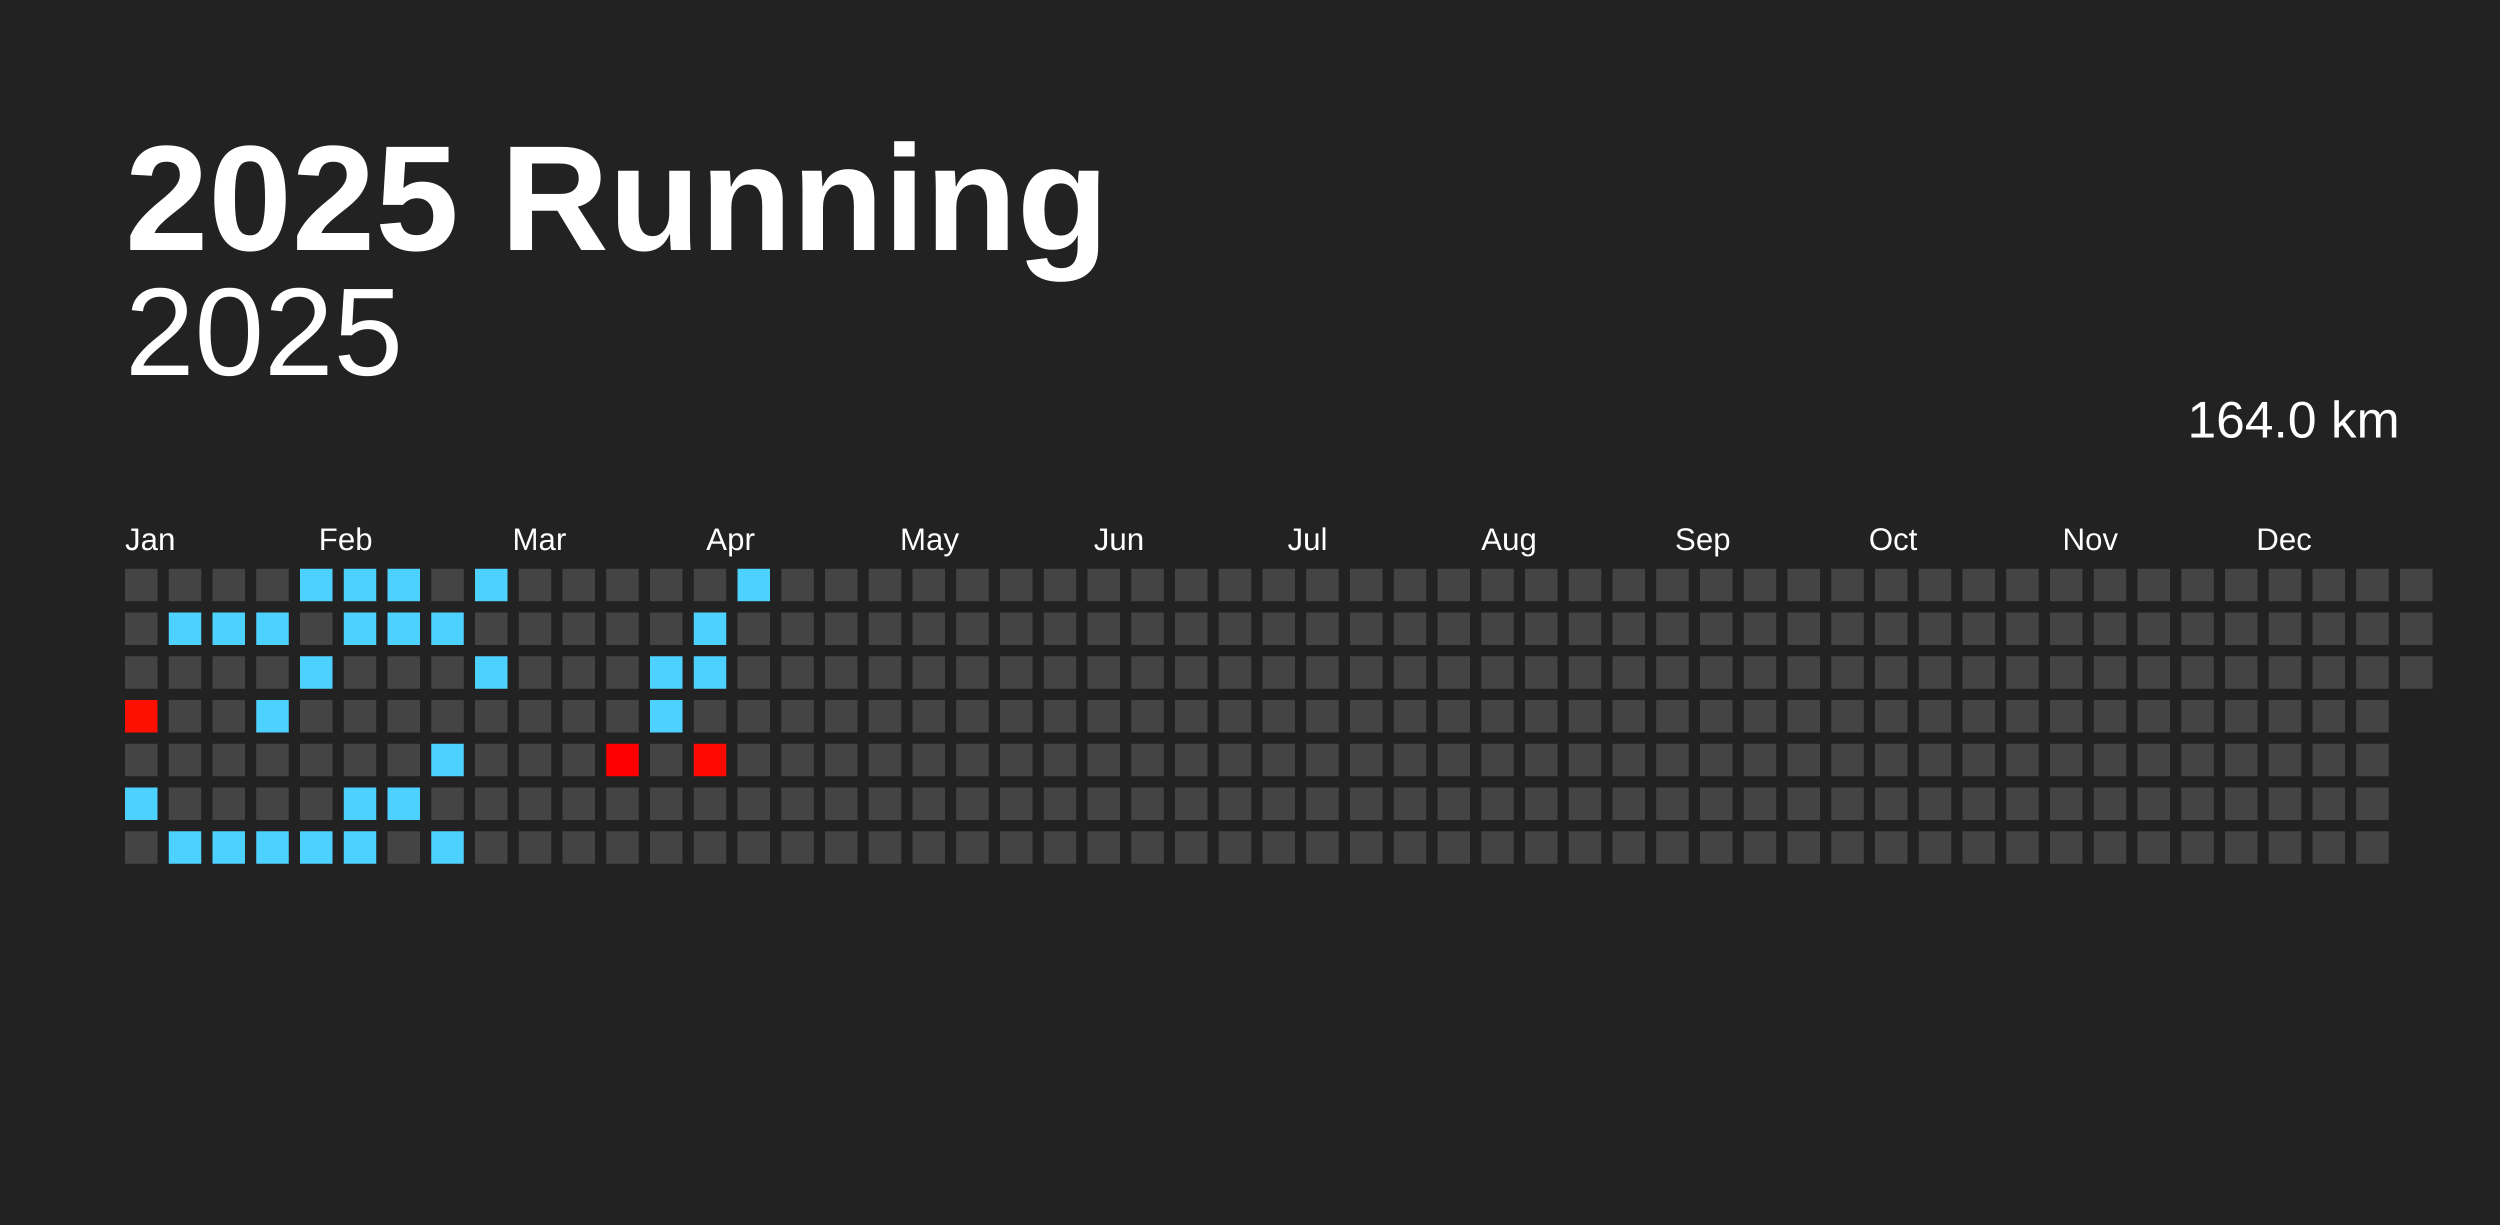
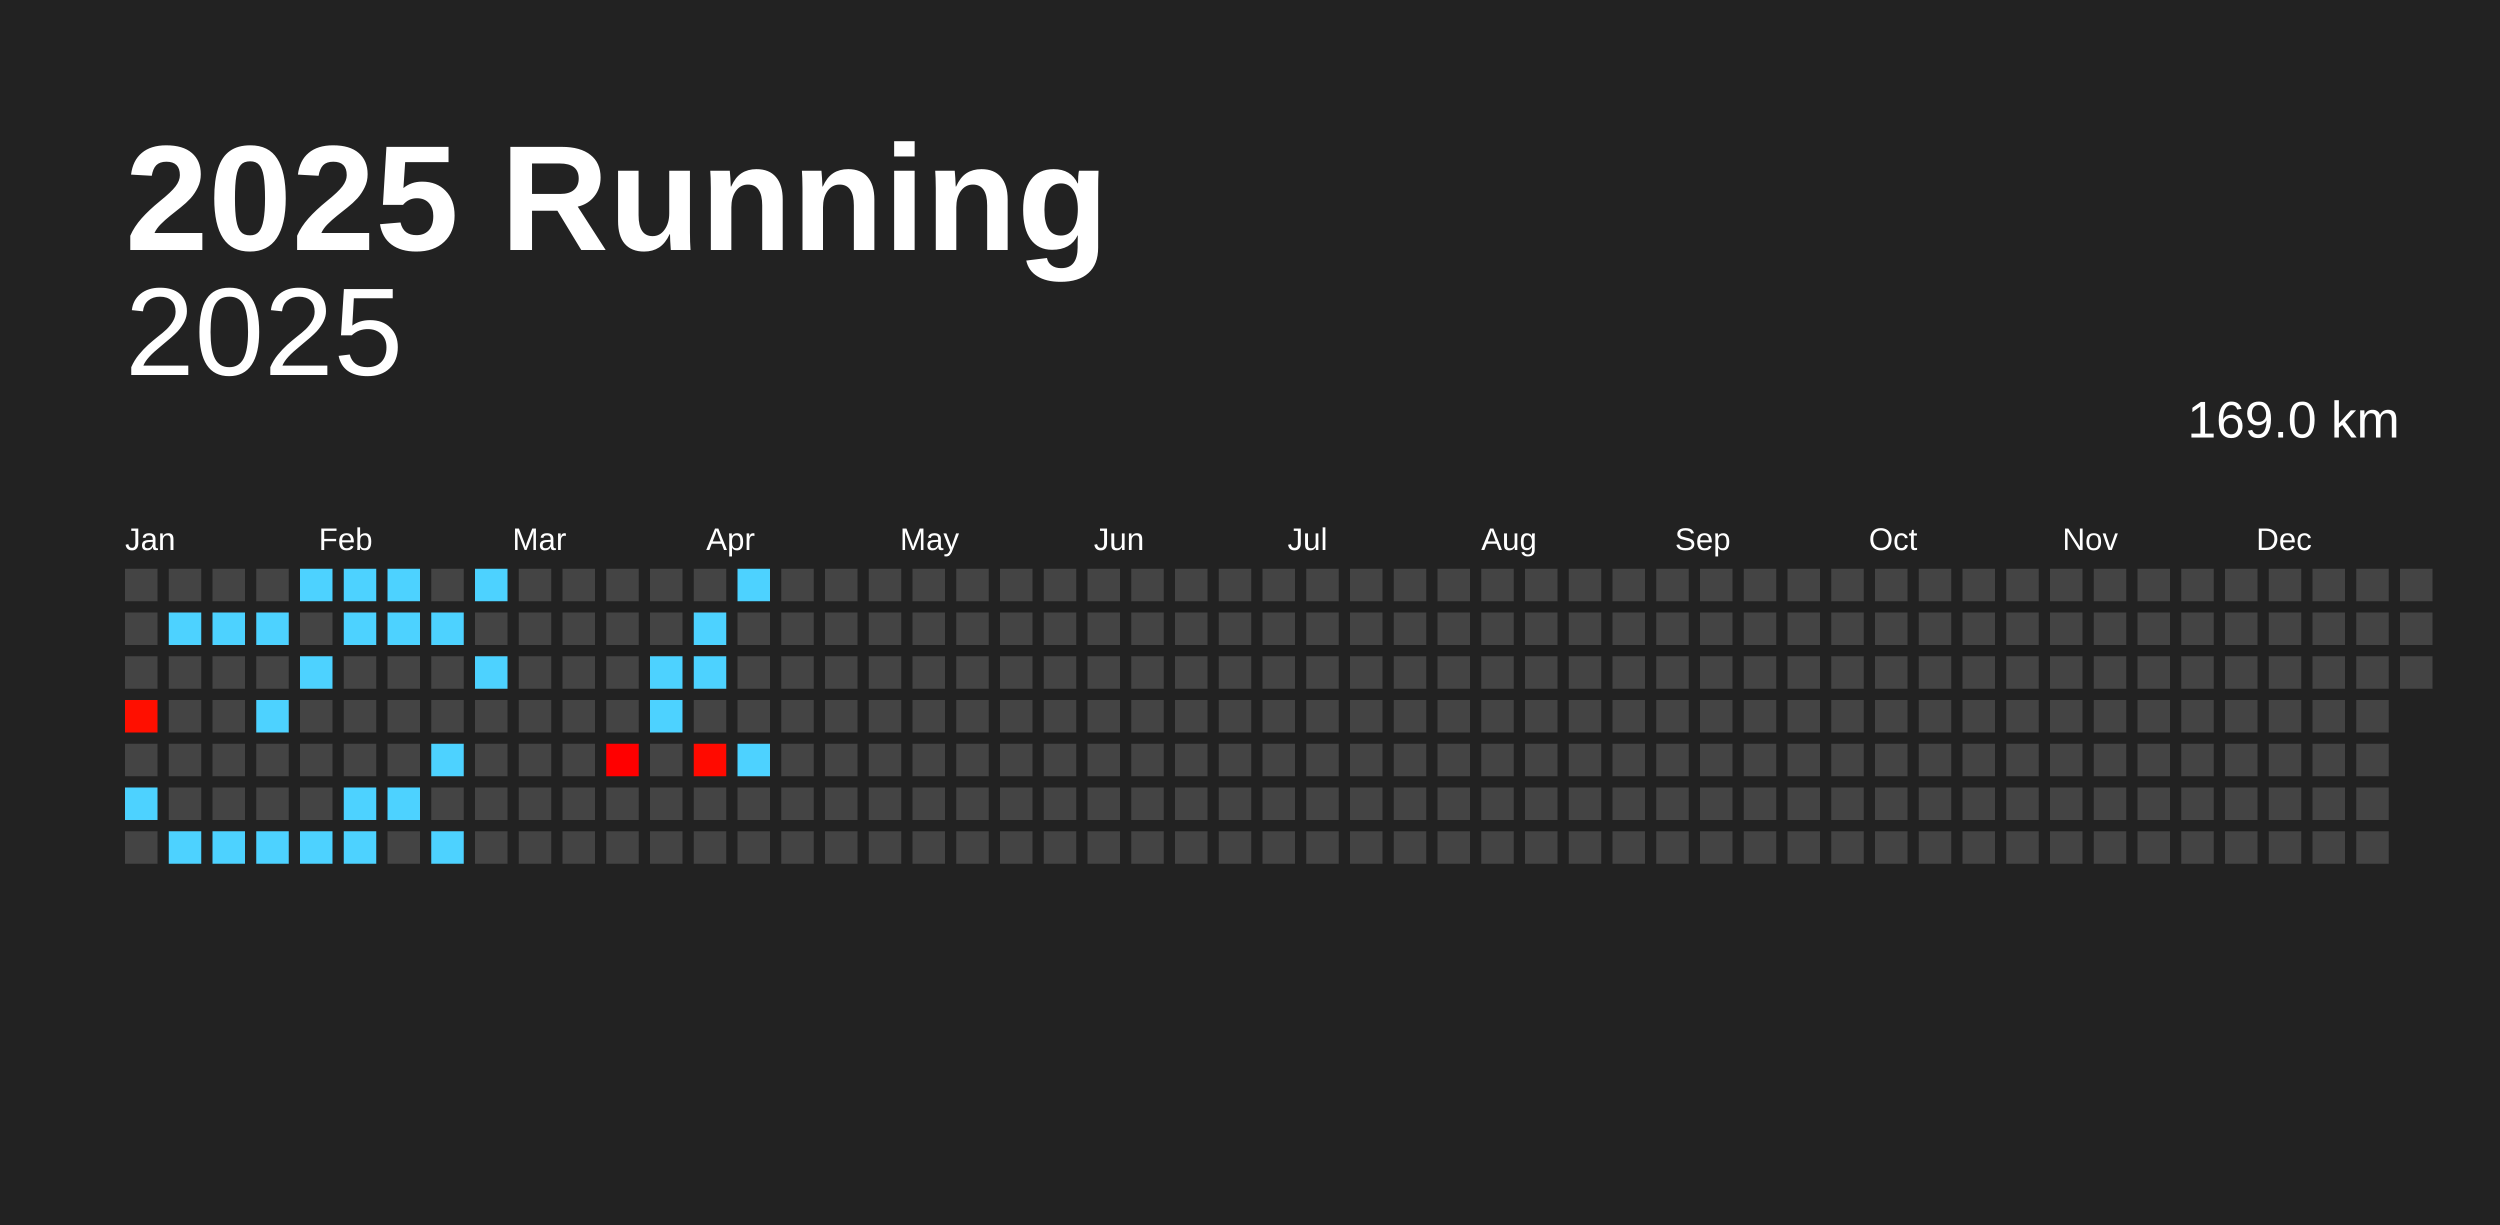
<svg xmlns="http://www.w3.org/2000/svg" baseProfile="full" height="98mm" version="1.1" viewBox="0,0,200,98" width="200mm">
  <defs />
  <rect fill="#222222" height="98" width="200" x="0" y="0" />
  <text fill="#FFFFFF" style="font-size:12px; font-family:Arial; font-weight:bold;" x="10" y="20">2025 Running</text>
  <text alignment-baseline="hanging" fill="#FFFFFF" style="font-size:10.0px; font-family:Arial;" x="10" y="30">2025</text>
-   <text alignment-baseline="hanging" fill="#FFFFFF" style="font-size:4.125px; font-family:Arial;" x="175" y="35">164.0 km</text>
+   <text alignment-baseline="hanging" fill="#FFFFFF" style="font-size:4.125px; font-family:Arial;" x="175" y="35">169.0 km</text>
  <text fill="#FFFFFF" style="font-size:2.5px; font-family:Arial" x="10.0" y="44">Jan</text>
  <text fill="#FFFFFF" style="font-size:2.5px; font-family:Arial" x="25.5" y="44">Feb</text>
  <text fill="#FFFFFF" style="font-size:2.5px; font-family:Arial" x="41.0" y="44">Mar</text>
  <text fill="#FFFFFF" style="font-size:2.5px; font-family:Arial" x="56.5" y="44">Apr</text>
  <text fill="#FFFFFF" style="font-size:2.5px; font-family:Arial" x="72.0" y="44">May</text>
  <text fill="#FFFFFF" style="font-size:2.5px; font-family:Arial" x="87.5" y="44">Jun</text>
  <text fill="#FFFFFF" style="font-size:2.5px; font-family:Arial" x="103.0" y="44">Jul</text>
  <text fill="#FFFFFF" style="font-size:2.5px; font-family:Arial" x="118.5" y="44">Aug</text>
  <text fill="#FFFFFF" style="font-size:2.5px; font-family:Arial" x="134.0" y="44">Sep</text>
  <text fill="#FFFFFF" style="font-size:2.5px; font-family:Arial" x="149.5" y="44">Oct</text>
  <text fill="#FFFFFF" style="font-size:2.5px; font-family:Arial" x="165.0" y="44">Nov</text>
  <text fill="#FFFFFF" style="font-size:2.5px; font-family:Arial" x="180.5" y="44">Dec</text>
  <rect fill="#444444" height="2.6" width="2.6" x="10.0" y="45.5" />
  <rect fill="#444444" height="2.6" width="2.6" x="10.0" y="49.0" />
  <rect fill="#444444" height="2.6" width="2.6" x="10.0" y="52.5" />
  <rect fill="#ff0f00" height="2.6" width="2.6" x="10.0" y="56.0" />
  <rect fill="#444444" height="2.6" width="2.6" x="10.0" y="59.5" />
  <rect fill="#4dd2ff" height="2.6" width="2.6" x="10.0" y="63.0" />
  <rect fill="#444444" height="2.6" width="2.6" x="10.0" y="66.5" />
  <rect fill="#444444" height="2.6" width="2.6" x="13.5" y="45.5" />
  <rect fill="#4dd2ff" height="2.6" width="2.6" x="13.5" y="49.0" />
  <rect fill="#444444" height="2.6" width="2.6" x="13.5" y="52.5" />
  <rect fill="#444444" height="2.6" width="2.6" x="13.5" y="56.0" />
  <rect fill="#444444" height="2.6" width="2.6" x="13.5" y="59.5" />
  <rect fill="#444444" height="2.6" width="2.6" x="13.5" y="63.0" />
  <rect fill="#4dd2ff" height="2.6" width="2.6" x="13.5" y="66.5" />
  <rect fill="#444444" height="2.6" width="2.6" x="17.0" y="45.5" />
  <rect fill="#4dd2ff" height="2.6" width="2.6" x="17.0" y="49.0" />
  <rect fill="#444444" height="2.6" width="2.6" x="17.0" y="52.5" />
  <rect fill="#444444" height="2.6" width="2.6" x="17.0" y="56.0" />
  <rect fill="#444444" height="2.6" width="2.6" x="17.0" y="59.5" />
  <rect fill="#444444" height="2.6" width="2.6" x="17.0" y="63.0" />
  <rect fill="#4dd2ff" height="2.6" width="2.6" x="17.0" y="66.5" />
  <rect fill="#444444" height="2.6" width="2.6" x="20.5" y="45.5" />
  <rect fill="#4dd2ff" height="2.6" width="2.6" x="20.5" y="49.0" />
  <rect fill="#444444" height="2.6" width="2.6" x="20.5" y="52.5" />
  <rect fill="#4dd2ff" height="2.6" width="2.6" x="20.5" y="56.0" />
  <rect fill="#444444" height="2.6" width="2.6" x="20.5" y="59.5" />
  <rect fill="#444444" height="2.6" width="2.6" x="20.5" y="63.0" />
  <rect fill="#4dd2ff" height="2.6" width="2.6" x="20.5" y="66.5" />
  <rect fill="#4dd2ff" height="2.6" width="2.6" x="24.0" y="45.5" />
  <rect fill="#444444" height="2.6" width="2.6" x="24.0" y="49.0" />
  <rect fill="#4dd2ff" height="2.6" width="2.6" x="24.0" y="52.5" />
  <rect fill="#444444" height="2.6" width="2.6" x="24.0" y="56.0" />
  <rect fill="#444444" height="2.6" width="2.6" x="24.0" y="59.5" />
  <rect fill="#444444" height="2.6" width="2.6" x="24.0" y="63.0" />
  <rect fill="#4dd2ff" height="2.6" width="2.6" x="24.0" y="66.5" />
  <rect fill="#4dd2ff" height="2.6" width="2.6" x="27.5" y="45.5" />
  <rect fill="#4dd2ff" height="2.6" width="2.6" x="27.5" y="49.0" />
  <rect fill="#444444" height="2.6" width="2.6" x="27.5" y="52.5" />
  <rect fill="#444444" height="2.6" width="2.6" x="27.5" y="56.0" />
  <rect fill="#444444" height="2.6" width="2.6" x="27.5" y="59.5" />
  <rect fill="#4dd2ff" height="2.6" width="2.6" x="27.5" y="63.0" />
  <rect fill="#4dd2ff" height="2.6" width="2.6" x="27.5" y="66.5" />
  <rect fill="#4dd2ff" height="2.6" width="2.6" x="31.0" y="45.5" />
  <rect fill="#4dd2ff" height="2.6" width="2.6" x="31.0" y="49.0" />
  <rect fill="#444444" height="2.6" width="2.6" x="31.0" y="52.5" />
  <rect fill="#444444" height="2.6" width="2.6" x="31.0" y="56.0" />
  <rect fill="#444444" height="2.6" width="2.6" x="31.0" y="59.5" />
  <rect fill="#4dd2ff" height="2.6" width="2.6" x="31.0" y="63.0" />
  <rect fill="#444444" height="2.6" width="2.6" x="31.0" y="66.5" />
  <rect fill="#444444" height="2.6" width="2.6" x="34.5" y="45.5" />
  <rect fill="#4dd2ff" height="2.6" width="2.6" x="34.5" y="49.0" />
  <rect fill="#444444" height="2.6" width="2.6" x="34.5" y="52.5" />
  <rect fill="#444444" height="2.6" width="2.6" x="34.5" y="56.0" />
  <rect fill="#4dd2ff" height="2.6" width="2.6" x="34.5" y="59.5" />
  <rect fill="#444444" height="2.6" width="2.6" x="34.5" y="63.0" />
  <rect fill="#4dd2ff" height="2.6" width="2.6" x="34.5" y="66.5" />
  <rect fill="#4dd2ff" height="2.6" width="2.6" x="38.0" y="45.5" />
  <rect fill="#444444" height="2.6" width="2.6" x="38.0" y="49.0" />
  <rect fill="#4dd2ff" height="2.6" width="2.6" x="38.0" y="52.5" />
  <rect fill="#444444" height="2.6" width="2.6" x="38.0" y="56.0" />
  <rect fill="#444444" height="2.6" width="2.6" x="38.0" y="59.5" />
  <rect fill="#444444" height="2.6" width="2.6" x="38.0" y="63.0" />
  <rect fill="#444444" height="2.6" width="2.6" x="38.0" y="66.5" />
  <rect fill="#444444" height="2.6" width="2.6" x="41.5" y="45.5" />
  <rect fill="#444444" height="2.6" width="2.6" x="41.5" y="49.0" />
  <rect fill="#444444" height="2.6" width="2.6" x="41.5" y="52.5" />
  <rect fill="#444444" height="2.6" width="2.6" x="41.5" y="56.0" />
  <rect fill="#444444" height="2.6" width="2.6" x="41.5" y="59.5" />
  <rect fill="#444444" height="2.6" width="2.6" x="41.5" y="63.0" />
  <rect fill="#444444" height="2.6" width="2.6" x="41.5" y="66.5" />
  <rect fill="#444444" height="2.6" width="2.6" x="45.0" y="45.5" />
  <rect fill="#444444" height="2.6" width="2.6" x="45.0" y="49.0" />
  <rect fill="#444444" height="2.6" width="2.6" x="45.0" y="52.5" />
  <rect fill="#444444" height="2.6" width="2.6" x="45.0" y="56.0" />
  <rect fill="#444444" height="2.6" width="2.6" x="45.0" y="59.5" />
  <rect fill="#444444" height="2.6" width="2.6" x="45.0" y="63.0" />
  <rect fill="#444444" height="2.6" width="2.6" x="45.0" y="66.5" />
  <rect fill="#444444" height="2.6" width="2.6" x="48.5" y="45.5" />
  <rect fill="#444444" height="2.6" width="2.6" x="48.5" y="49.0" />
  <rect fill="#444444" height="2.6" width="2.6" x="48.5" y="52.5" />
  <rect fill="#444444" height="2.6" width="2.6" x="48.5" y="56.0" />
  <rect fill="#ff0000" height="2.6" width="2.6" x="48.5" y="59.5" />
  <rect fill="#444444" height="2.6" width="2.6" x="48.5" y="63.0" />
  <rect fill="#444444" height="2.6" width="2.6" x="48.5" y="66.5" />
  <rect fill="#444444" height="2.6" width="2.6" x="52.0" y="45.5" />
  <rect fill="#444444" height="2.6" width="2.6" x="52.0" y="49.0" />
  <rect fill="#4dd2ff" height="2.6" width="2.6" x="52.0" y="52.5" />
  <rect fill="#4dd2ff" height="2.6" width="2.6" x="52.0" y="56.0" />
  <rect fill="#444444" height="2.6" width="2.6" x="52.0" y="59.5" />
  <rect fill="#444444" height="2.6" width="2.6" x="52.0" y="63.0" />
  <rect fill="#444444" height="2.6" width="2.6" x="52.0" y="66.5" />
  <rect fill="#444444" height="2.6" width="2.6" x="55.5" y="45.5" />
  <rect fill="#4dd2ff" height="2.6" width="2.6" x="55.5" y="49.0" />
  <rect fill="#4dd2ff" height="2.6" width="2.6" x="55.5" y="52.5" />
  <rect fill="#444444" height="2.6" width="2.6" x="55.5" y="56.0" />
  <rect fill="#ff0a00" height="2.6" width="2.6" x="55.5" y="59.5" />
  <rect fill="#444444" height="2.6" width="2.6" x="55.5" y="63.0" />
  <rect fill="#444444" height="2.6" width="2.6" x="55.5" y="66.5" />
  <rect fill="#4dd2ff" height="2.6" width="2.6" x="59.0" y="45.5" />
  <rect fill="#444444" height="2.6" width="2.6" x="59.0" y="49.0" />
  <rect fill="#444444" height="2.6" width="2.6" x="59.0" y="52.5" />
  <rect fill="#444444" height="2.6" width="2.6" x="59.0" y="56.0" />
-   <rect fill="#444444" height="2.6" width="2.6" x="59.0" y="59.5" />
+   <rect fill="#4dd2ff" height="2.6" width="2.6" x="59.0" y="59.5" />
  <rect fill="#444444" height="2.6" width="2.6" x="59.0" y="63.0" />
  <rect fill="#444444" height="2.6" width="2.6" x="59.0" y="66.5" />
  <rect fill="#444444" height="2.6" width="2.6" x="62.5" y="45.5" />
  <rect fill="#444444" height="2.6" width="2.6" x="62.5" y="49.0" />
  <rect fill="#444444" height="2.6" width="2.6" x="62.5" y="52.5" />
  <rect fill="#444444" height="2.6" width="2.6" x="62.5" y="56.0" />
  <rect fill="#444444" height="2.6" width="2.6" x="62.5" y="59.5" />
  <rect fill="#444444" height="2.6" width="2.6" x="62.5" y="63.0" />
  <rect fill="#444444" height="2.6" width="2.6" x="62.5" y="66.5" />
  <rect fill="#444444" height="2.6" width="2.6" x="66.0" y="45.5" />
  <rect fill="#444444" height="2.6" width="2.6" x="66.0" y="49.0" />
  <rect fill="#444444" height="2.6" width="2.6" x="66.0" y="52.5" />
  <rect fill="#444444" height="2.6" width="2.6" x="66.0" y="56.0" />
  <rect fill="#444444" height="2.6" width="2.6" x="66.0" y="59.5" />
  <rect fill="#444444" height="2.6" width="2.6" x="66.0" y="63.0" />
  <rect fill="#444444" height="2.6" width="2.6" x="66.0" y="66.5" />
  <rect fill="#444444" height="2.6" width="2.6" x="69.5" y="45.5" />
  <rect fill="#444444" height="2.6" width="2.6" x="69.5" y="49.0" />
  <rect fill="#444444" height="2.6" width="2.6" x="69.5" y="52.5" />
  <rect fill="#444444" height="2.6" width="2.6" x="69.5" y="56.0" />
  <rect fill="#444444" height="2.6" width="2.6" x="69.5" y="59.5" />
  <rect fill="#444444" height="2.6" width="2.6" x="69.5" y="63.0" />
  <rect fill="#444444" height="2.6" width="2.6" x="69.5" y="66.5" />
  <rect fill="#444444" height="2.6" width="2.6" x="73.0" y="45.5" />
  <rect fill="#444444" height="2.6" width="2.6" x="73.0" y="49.0" />
  <rect fill="#444444" height="2.6" width="2.6" x="73.0" y="52.5" />
  <rect fill="#444444" height="2.6" width="2.6" x="73.0" y="56.0" />
  <rect fill="#444444" height="2.6" width="2.6" x="73.0" y="59.5" />
  <rect fill="#444444" height="2.6" width="2.6" x="73.0" y="63.0" />
  <rect fill="#444444" height="2.6" width="2.6" x="73.0" y="66.5" />
  <rect fill="#444444" height="2.6" width="2.6" x="76.5" y="45.5" />
  <rect fill="#444444" height="2.6" width="2.6" x="76.5" y="49.0" />
  <rect fill="#444444" height="2.6" width="2.6" x="76.5" y="52.5" />
  <rect fill="#444444" height="2.6" width="2.6" x="76.5" y="56.0" />
  <rect fill="#444444" height="2.6" width="2.6" x="76.5" y="59.5" />
  <rect fill="#444444" height="2.6" width="2.6" x="76.5" y="63.0" />
  <rect fill="#444444" height="2.6" width="2.6" x="76.5" y="66.5" />
  <rect fill="#444444" height="2.6" width="2.6" x="80.0" y="45.5" />
  <rect fill="#444444" height="2.6" width="2.6" x="80.0" y="49.0" />
  <rect fill="#444444" height="2.6" width="2.6" x="80.0" y="52.5" />
  <rect fill="#444444" height="2.6" width="2.6" x="80.0" y="56.0" />
  <rect fill="#444444" height="2.6" width="2.6" x="80.0" y="59.5" />
  <rect fill="#444444" height="2.6" width="2.6" x="80.0" y="63.0" />
  <rect fill="#444444" height="2.6" width="2.6" x="80.0" y="66.5" />
  <rect fill="#444444" height="2.6" width="2.6" x="83.5" y="45.5" />
  <rect fill="#444444" height="2.6" width="2.6" x="83.5" y="49.0" />
  <rect fill="#444444" height="2.6" width="2.6" x="83.5" y="52.5" />
  <rect fill="#444444" height="2.6" width="2.6" x="83.5" y="56.0" />
  <rect fill="#444444" height="2.6" width="2.6" x="83.5" y="59.5" />
  <rect fill="#444444" height="2.6" width="2.6" x="83.5" y="63.0" />
  <rect fill="#444444" height="2.6" width="2.6" x="83.5" y="66.5" />
  <rect fill="#444444" height="2.6" width="2.6" x="87.0" y="45.5" />
  <rect fill="#444444" height="2.6" width="2.6" x="87.0" y="49.0" />
  <rect fill="#444444" height="2.6" width="2.6" x="87.0" y="52.5" />
  <rect fill="#444444" height="2.6" width="2.6" x="87.0" y="56.0" />
  <rect fill="#444444" height="2.6" width="2.6" x="87.0" y="59.5" />
  <rect fill="#444444" height="2.6" width="2.6" x="87.0" y="63.0" />
  <rect fill="#444444" height="2.6" width="2.6" x="87.0" y="66.5" />
  <rect fill="#444444" height="2.6" width="2.6" x="90.5" y="45.5" />
  <rect fill="#444444" height="2.6" width="2.6" x="90.5" y="49.0" />
  <rect fill="#444444" height="2.6" width="2.6" x="90.5" y="52.5" />
  <rect fill="#444444" height="2.6" width="2.6" x="90.5" y="56.0" />
  <rect fill="#444444" height="2.6" width="2.6" x="90.5" y="59.5" />
  <rect fill="#444444" height="2.6" width="2.6" x="90.5" y="63.0" />
  <rect fill="#444444" height="2.6" width="2.6" x="90.5" y="66.5" />
  <rect fill="#444444" height="2.6" width="2.6" x="94.0" y="45.5" />
  <rect fill="#444444" height="2.6" width="2.6" x="94.0" y="49.0" />
  <rect fill="#444444" height="2.6" width="2.6" x="94.0" y="52.5" />
  <rect fill="#444444" height="2.6" width="2.6" x="94.0" y="56.0" />
  <rect fill="#444444" height="2.6" width="2.6" x="94.0" y="59.5" />
  <rect fill="#444444" height="2.6" width="2.6" x="94.0" y="63.0" />
  <rect fill="#444444" height="2.6" width="2.6" x="94.0" y="66.5" />
  <rect fill="#444444" height="2.6" width="2.6" x="97.5" y="45.5" />
  <rect fill="#444444" height="2.6" width="2.6" x="97.5" y="49.0" />
  <rect fill="#444444" height="2.6" width="2.6" x="97.5" y="52.5" />
  <rect fill="#444444" height="2.6" width="2.6" x="97.5" y="56.0" />
  <rect fill="#444444" height="2.6" width="2.6" x="97.5" y="59.5" />
  <rect fill="#444444" height="2.6" width="2.6" x="97.5" y="63.0" />
  <rect fill="#444444" height="2.6" width="2.6" x="97.5" y="66.5" />
  <rect fill="#444444" height="2.6" width="2.6" x="101.0" y="45.5" />
  <rect fill="#444444" height="2.6" width="2.6" x="101.0" y="49.0" />
  <rect fill="#444444" height="2.6" width="2.6" x="101.0" y="52.5" />
  <rect fill="#444444" height="2.6" width="2.6" x="101.0" y="56.0" />
  <rect fill="#444444" height="2.6" width="2.6" x="101.0" y="59.5" />
  <rect fill="#444444" height="2.6" width="2.6" x="101.0" y="63.0" />
  <rect fill="#444444" height="2.6" width="2.6" x="101.0" y="66.5" />
  <rect fill="#444444" height="2.6" width="2.6" x="104.5" y="45.5" />
  <rect fill="#444444" height="2.6" width="2.6" x="104.5" y="49.0" />
  <rect fill="#444444" height="2.6" width="2.6" x="104.5" y="52.5" />
  <rect fill="#444444" height="2.6" width="2.6" x="104.5" y="56.0" />
  <rect fill="#444444" height="2.6" width="2.6" x="104.5" y="59.5" />
  <rect fill="#444444" height="2.6" width="2.6" x="104.5" y="63.0" />
  <rect fill="#444444" height="2.6" width="2.6" x="104.5" y="66.5" />
  <rect fill="#444444" height="2.6" width="2.6" x="108.0" y="45.5" />
  <rect fill="#444444" height="2.6" width="2.6" x="108.0" y="49.0" />
  <rect fill="#444444" height="2.6" width="2.6" x="108.0" y="52.5" />
  <rect fill="#444444" height="2.6" width="2.6" x="108.0" y="56.0" />
  <rect fill="#444444" height="2.6" width="2.6" x="108.0" y="59.5" />
  <rect fill="#444444" height="2.6" width="2.6" x="108.0" y="63.0" />
  <rect fill="#444444" height="2.6" width="2.6" x="108.0" y="66.5" />
  <rect fill="#444444" height="2.6" width="2.6" x="111.5" y="45.5" />
  <rect fill="#444444" height="2.6" width="2.6" x="111.5" y="49.0" />
  <rect fill="#444444" height="2.6" width="2.6" x="111.5" y="52.5" />
  <rect fill="#444444" height="2.6" width="2.6" x="111.5" y="56.0" />
  <rect fill="#444444" height="2.6" width="2.6" x="111.5" y="59.5" />
  <rect fill="#444444" height="2.6" width="2.6" x="111.5" y="63.0" />
  <rect fill="#444444" height="2.6" width="2.6" x="111.5" y="66.5" />
  <rect fill="#444444" height="2.6" width="2.6" x="115.0" y="45.5" />
  <rect fill="#444444" height="2.6" width="2.6" x="115.0" y="49.0" />
  <rect fill="#444444" height="2.6" width="2.6" x="115.0" y="52.5" />
  <rect fill="#444444" height="2.6" width="2.6" x="115.0" y="56.0" />
  <rect fill="#444444" height="2.6" width="2.6" x="115.0" y="59.5" />
  <rect fill="#444444" height="2.6" width="2.6" x="115.0" y="63.0" />
  <rect fill="#444444" height="2.6" width="2.6" x="115.0" y="66.5" />
  <rect fill="#444444" height="2.6" width="2.6" x="118.5" y="45.5" />
  <rect fill="#444444" height="2.6" width="2.6" x="118.5" y="49.0" />
  <rect fill="#444444" height="2.6" width="2.6" x="118.5" y="52.5" />
  <rect fill="#444444" height="2.6" width="2.6" x="118.5" y="56.0" />
  <rect fill="#444444" height="2.6" width="2.6" x="118.5" y="59.5" />
  <rect fill="#444444" height="2.6" width="2.6" x="118.5" y="63.0" />
  <rect fill="#444444" height="2.6" width="2.6" x="118.5" y="66.5" />
  <rect fill="#444444" height="2.6" width="2.6" x="122.0" y="45.5" />
  <rect fill="#444444" height="2.6" width="2.6" x="122.0" y="49.0" />
  <rect fill="#444444" height="2.6" width="2.6" x="122.0" y="52.5" />
  <rect fill="#444444" height="2.6" width="2.6" x="122.0" y="56.0" />
  <rect fill="#444444" height="2.6" width="2.6" x="122.0" y="59.5" />
  <rect fill="#444444" height="2.6" width="2.6" x="122.0" y="63.0" />
  <rect fill="#444444" height="2.6" width="2.6" x="122.0" y="66.5" />
  <rect fill="#444444" height="2.6" width="2.6" x="125.5" y="45.5" />
  <rect fill="#444444" height="2.6" width="2.6" x="125.5" y="49.0" />
  <rect fill="#444444" height="2.6" width="2.6" x="125.5" y="52.5" />
  <rect fill="#444444" height="2.6" width="2.6" x="125.5" y="56.0" />
  <rect fill="#444444" height="2.6" width="2.6" x="125.5" y="59.5" />
  <rect fill="#444444" height="2.6" width="2.6" x="125.5" y="63.0" />
  <rect fill="#444444" height="2.6" width="2.6" x="125.5" y="66.5" />
  <rect fill="#444444" height="2.6" width="2.6" x="129.0" y="45.5" />
  <rect fill="#444444" height="2.6" width="2.6" x="129.0" y="49.0" />
  <rect fill="#444444" height="2.6" width="2.6" x="129.0" y="52.5" />
  <rect fill="#444444" height="2.6" width="2.6" x="129.0" y="56.0" />
  <rect fill="#444444" height="2.6" width="2.6" x="129.0" y="59.5" />
  <rect fill="#444444" height="2.6" width="2.6" x="129.0" y="63.0" />
  <rect fill="#444444" height="2.6" width="2.6" x="129.0" y="66.5" />
  <rect fill="#444444" height="2.6" width="2.6" x="132.5" y="45.5" />
  <rect fill="#444444" height="2.6" width="2.6" x="132.5" y="49.0" />
  <rect fill="#444444" height="2.6" width="2.6" x="132.5" y="52.5" />
  <rect fill="#444444" height="2.6" width="2.6" x="132.5" y="56.0" />
  <rect fill="#444444" height="2.6" width="2.6" x="132.5" y="59.5" />
  <rect fill="#444444" height="2.6" width="2.6" x="132.5" y="63.0" />
  <rect fill="#444444" height="2.6" width="2.6" x="132.5" y="66.5" />
  <rect fill="#444444" height="2.6" width="2.6" x="136.0" y="45.5" />
  <rect fill="#444444" height="2.6" width="2.6" x="136.0" y="49.0" />
  <rect fill="#444444" height="2.6" width="2.6" x="136.0" y="52.5" />
  <rect fill="#444444" height="2.6" width="2.6" x="136.0" y="56.0" />
  <rect fill="#444444" height="2.6" width="2.6" x="136.0" y="59.5" />
  <rect fill="#444444" height="2.6" width="2.6" x="136.0" y="63.0" />
  <rect fill="#444444" height="2.6" width="2.6" x="136.0" y="66.5" />
  <rect fill="#444444" height="2.6" width="2.6" x="139.5" y="45.5" />
  <rect fill="#444444" height="2.6" width="2.6" x="139.5" y="49.0" />
  <rect fill="#444444" height="2.6" width="2.6" x="139.5" y="52.5" />
  <rect fill="#444444" height="2.6" width="2.6" x="139.5" y="56.0" />
  <rect fill="#444444" height="2.6" width="2.6" x="139.5" y="59.5" />
  <rect fill="#444444" height="2.6" width="2.6" x="139.5" y="63.0" />
  <rect fill="#444444" height="2.6" width="2.6" x="139.5" y="66.5" />
  <rect fill="#444444" height="2.6" width="2.6" x="143.0" y="45.5" />
  <rect fill="#444444" height="2.6" width="2.6" x="143.0" y="49.0" />
  <rect fill="#444444" height="2.6" width="2.6" x="143.0" y="52.5" />
  <rect fill="#444444" height="2.6" width="2.6" x="143.0" y="56.0" />
  <rect fill="#444444" height="2.6" width="2.6" x="143.0" y="59.5" />
  <rect fill="#444444" height="2.6" width="2.6" x="143.0" y="63.0" />
  <rect fill="#444444" height="2.6" width="2.6" x="143.0" y="66.5" />
  <rect fill="#444444" height="2.6" width="2.6" x="146.5" y="45.5" />
  <rect fill="#444444" height="2.6" width="2.6" x="146.5" y="49.0" />
  <rect fill="#444444" height="2.6" width="2.6" x="146.5" y="52.5" />
  <rect fill="#444444" height="2.6" width="2.6" x="146.5" y="56.0" />
  <rect fill="#444444" height="2.6" width="2.6" x="146.5" y="59.5" />
  <rect fill="#444444" height="2.6" width="2.6" x="146.5" y="63.0" />
  <rect fill="#444444" height="2.6" width="2.6" x="146.5" y="66.5" />
  <rect fill="#444444" height="2.6" width="2.6" x="150.0" y="45.5" />
  <rect fill="#444444" height="2.6" width="2.6" x="150.0" y="49.0" />
  <rect fill="#444444" height="2.6" width="2.6" x="150.0" y="52.5" />
  <rect fill="#444444" height="2.6" width="2.6" x="150.0" y="56.0" />
  <rect fill="#444444" height="2.6" width="2.6" x="150.0" y="59.5" />
  <rect fill="#444444" height="2.6" width="2.6" x="150.0" y="63.0" />
  <rect fill="#444444" height="2.6" width="2.6" x="150.0" y="66.5" />
  <rect fill="#444444" height="2.6" width="2.6" x="153.5" y="45.5" />
  <rect fill="#444444" height="2.6" width="2.6" x="153.5" y="49.0" />
  <rect fill="#444444" height="2.6" width="2.6" x="153.5" y="52.5" />
  <rect fill="#444444" height="2.6" width="2.6" x="153.5" y="56.0" />
  <rect fill="#444444" height="2.6" width="2.6" x="153.5" y="59.5" />
  <rect fill="#444444" height="2.6" width="2.6" x="153.5" y="63.0" />
  <rect fill="#444444" height="2.6" width="2.6" x="153.5" y="66.5" />
  <rect fill="#444444" height="2.6" width="2.6" x="157.0" y="45.5" />
  <rect fill="#444444" height="2.6" width="2.6" x="157.0" y="49.0" />
  <rect fill="#444444" height="2.6" width="2.6" x="157.0" y="52.5" />
  <rect fill="#444444" height="2.6" width="2.6" x="157.0" y="56.0" />
  <rect fill="#444444" height="2.6" width="2.6" x="157.0" y="59.5" />
  <rect fill="#444444" height="2.6" width="2.6" x="157.0" y="63.0" />
  <rect fill="#444444" height="2.6" width="2.6" x="157.0" y="66.5" />
  <rect fill="#444444" height="2.6" width="2.6" x="160.5" y="45.5" />
  <rect fill="#444444" height="2.6" width="2.6" x="160.5" y="49.0" />
  <rect fill="#444444" height="2.6" width="2.6" x="160.5" y="52.5" />
  <rect fill="#444444" height="2.6" width="2.6" x="160.5" y="56.0" />
  <rect fill="#444444" height="2.6" width="2.6" x="160.5" y="59.5" />
  <rect fill="#444444" height="2.6" width="2.6" x="160.5" y="63.0" />
  <rect fill="#444444" height="2.6" width="2.6" x="160.5" y="66.5" />
  <rect fill="#444444" height="2.6" width="2.6" x="164.0" y="45.5" />
  <rect fill="#444444" height="2.6" width="2.6" x="164.0" y="49.0" />
  <rect fill="#444444" height="2.6" width="2.6" x="164.0" y="52.5" />
  <rect fill="#444444" height="2.6" width="2.6" x="164.0" y="56.0" />
  <rect fill="#444444" height="2.6" width="2.6" x="164.0" y="59.5" />
  <rect fill="#444444" height="2.6" width="2.6" x="164.0" y="63.0" />
  <rect fill="#444444" height="2.6" width="2.6" x="164.0" y="66.5" />
  <rect fill="#444444" height="2.6" width="2.6" x="167.5" y="45.5" />
  <rect fill="#444444" height="2.6" width="2.6" x="167.5" y="49.0" />
  <rect fill="#444444" height="2.6" width="2.6" x="167.5" y="52.5" />
  <rect fill="#444444" height="2.6" width="2.6" x="167.5" y="56.0" />
  <rect fill="#444444" height="2.6" width="2.6" x="167.5" y="59.5" />
  <rect fill="#444444" height="2.6" width="2.6" x="167.5" y="63.0" />
  <rect fill="#444444" height="2.6" width="2.6" x="167.5" y="66.5" />
  <rect fill="#444444" height="2.6" width="2.6" x="171.0" y="45.5" />
  <rect fill="#444444" height="2.6" width="2.6" x="171.0" y="49.0" />
  <rect fill="#444444" height="2.6" width="2.6" x="171.0" y="52.5" />
  <rect fill="#444444" height="2.6" width="2.6" x="171.0" y="56.0" />
  <rect fill="#444444" height="2.6" width="2.6" x="171.0" y="59.5" />
  <rect fill="#444444" height="2.6" width="2.6" x="171.0" y="63.0" />
  <rect fill="#444444" height="2.6" width="2.6" x="171.0" y="66.5" />
  <rect fill="#444444" height="2.6" width="2.6" x="174.5" y="45.5" />
  <rect fill="#444444" height="2.6" width="2.6" x="174.5" y="49.0" />
  <rect fill="#444444" height="2.6" width="2.6" x="174.5" y="52.5" />
  <rect fill="#444444" height="2.6" width="2.6" x="174.5" y="56.0" />
  <rect fill="#444444" height="2.6" width="2.6" x="174.5" y="59.5" />
  <rect fill="#444444" height="2.6" width="2.6" x="174.5" y="63.0" />
  <rect fill="#444444" height="2.6" width="2.6" x="174.5" y="66.5" />
  <rect fill="#444444" height="2.6" width="2.6" x="178.0" y="45.5" />
  <rect fill="#444444" height="2.6" width="2.6" x="178.0" y="49.0" />
  <rect fill="#444444" height="2.6" width="2.6" x="178.0" y="52.5" />
  <rect fill="#444444" height="2.6" width="2.6" x="178.0" y="56.0" />
  <rect fill="#444444" height="2.6" width="2.6" x="178.0" y="59.5" />
  <rect fill="#444444" height="2.6" width="2.6" x="178.0" y="63.0" />
  <rect fill="#444444" height="2.6" width="2.6" x="178.0" y="66.5" />
  <rect fill="#444444" height="2.6" width="2.6" x="181.5" y="45.5" />
  <rect fill="#444444" height="2.6" width="2.6" x="181.5" y="49.0" />
  <rect fill="#444444" height="2.6" width="2.6" x="181.5" y="52.5" />
  <rect fill="#444444" height="2.6" width="2.6" x="181.5" y="56.0" />
  <rect fill="#444444" height="2.6" width="2.6" x="181.5" y="59.5" />
  <rect fill="#444444" height="2.6" width="2.6" x="181.5" y="63.0" />
  <rect fill="#444444" height="2.6" width="2.6" x="181.5" y="66.5" />
  <rect fill="#444444" height="2.6" width="2.6" x="185.0" y="45.5" />
  <rect fill="#444444" height="2.6" width="2.6" x="185.0" y="49.0" />
  <rect fill="#444444" height="2.6" width="2.6" x="185.0" y="52.5" />
  <rect fill="#444444" height="2.6" width="2.6" x="185.0" y="56.0" />
  <rect fill="#444444" height="2.6" width="2.6" x="185.0" y="59.5" />
  <rect fill="#444444" height="2.6" width="2.6" x="185.0" y="63.0" />
  <rect fill="#444444" height="2.6" width="2.6" x="185.0" y="66.5" />
  <rect fill="#444444" height="2.6" width="2.6" x="188.5" y="45.5" />
  <rect fill="#444444" height="2.6" width="2.6" x="188.5" y="49.0" />
  <rect fill="#444444" height="2.6" width="2.6" x="188.5" y="52.5" />
  <rect fill="#444444" height="2.6" width="2.6" x="188.5" y="56.0" />
  <rect fill="#444444" height="2.6" width="2.6" x="188.5" y="59.5" />
  <rect fill="#444444" height="2.6" width="2.6" x="188.5" y="63.0" />
  <rect fill="#444444" height="2.6" width="2.6" x="188.5" y="66.5" />
  <rect fill="#444444" height="2.6" width="2.6" x="192.0" y="45.5" />
  <rect fill="#444444" height="2.6" width="2.6" x="192.0" y="49.0" />
  <rect fill="#444444" height="2.6" width="2.6" x="192.0" y="52.5" />
</svg>
